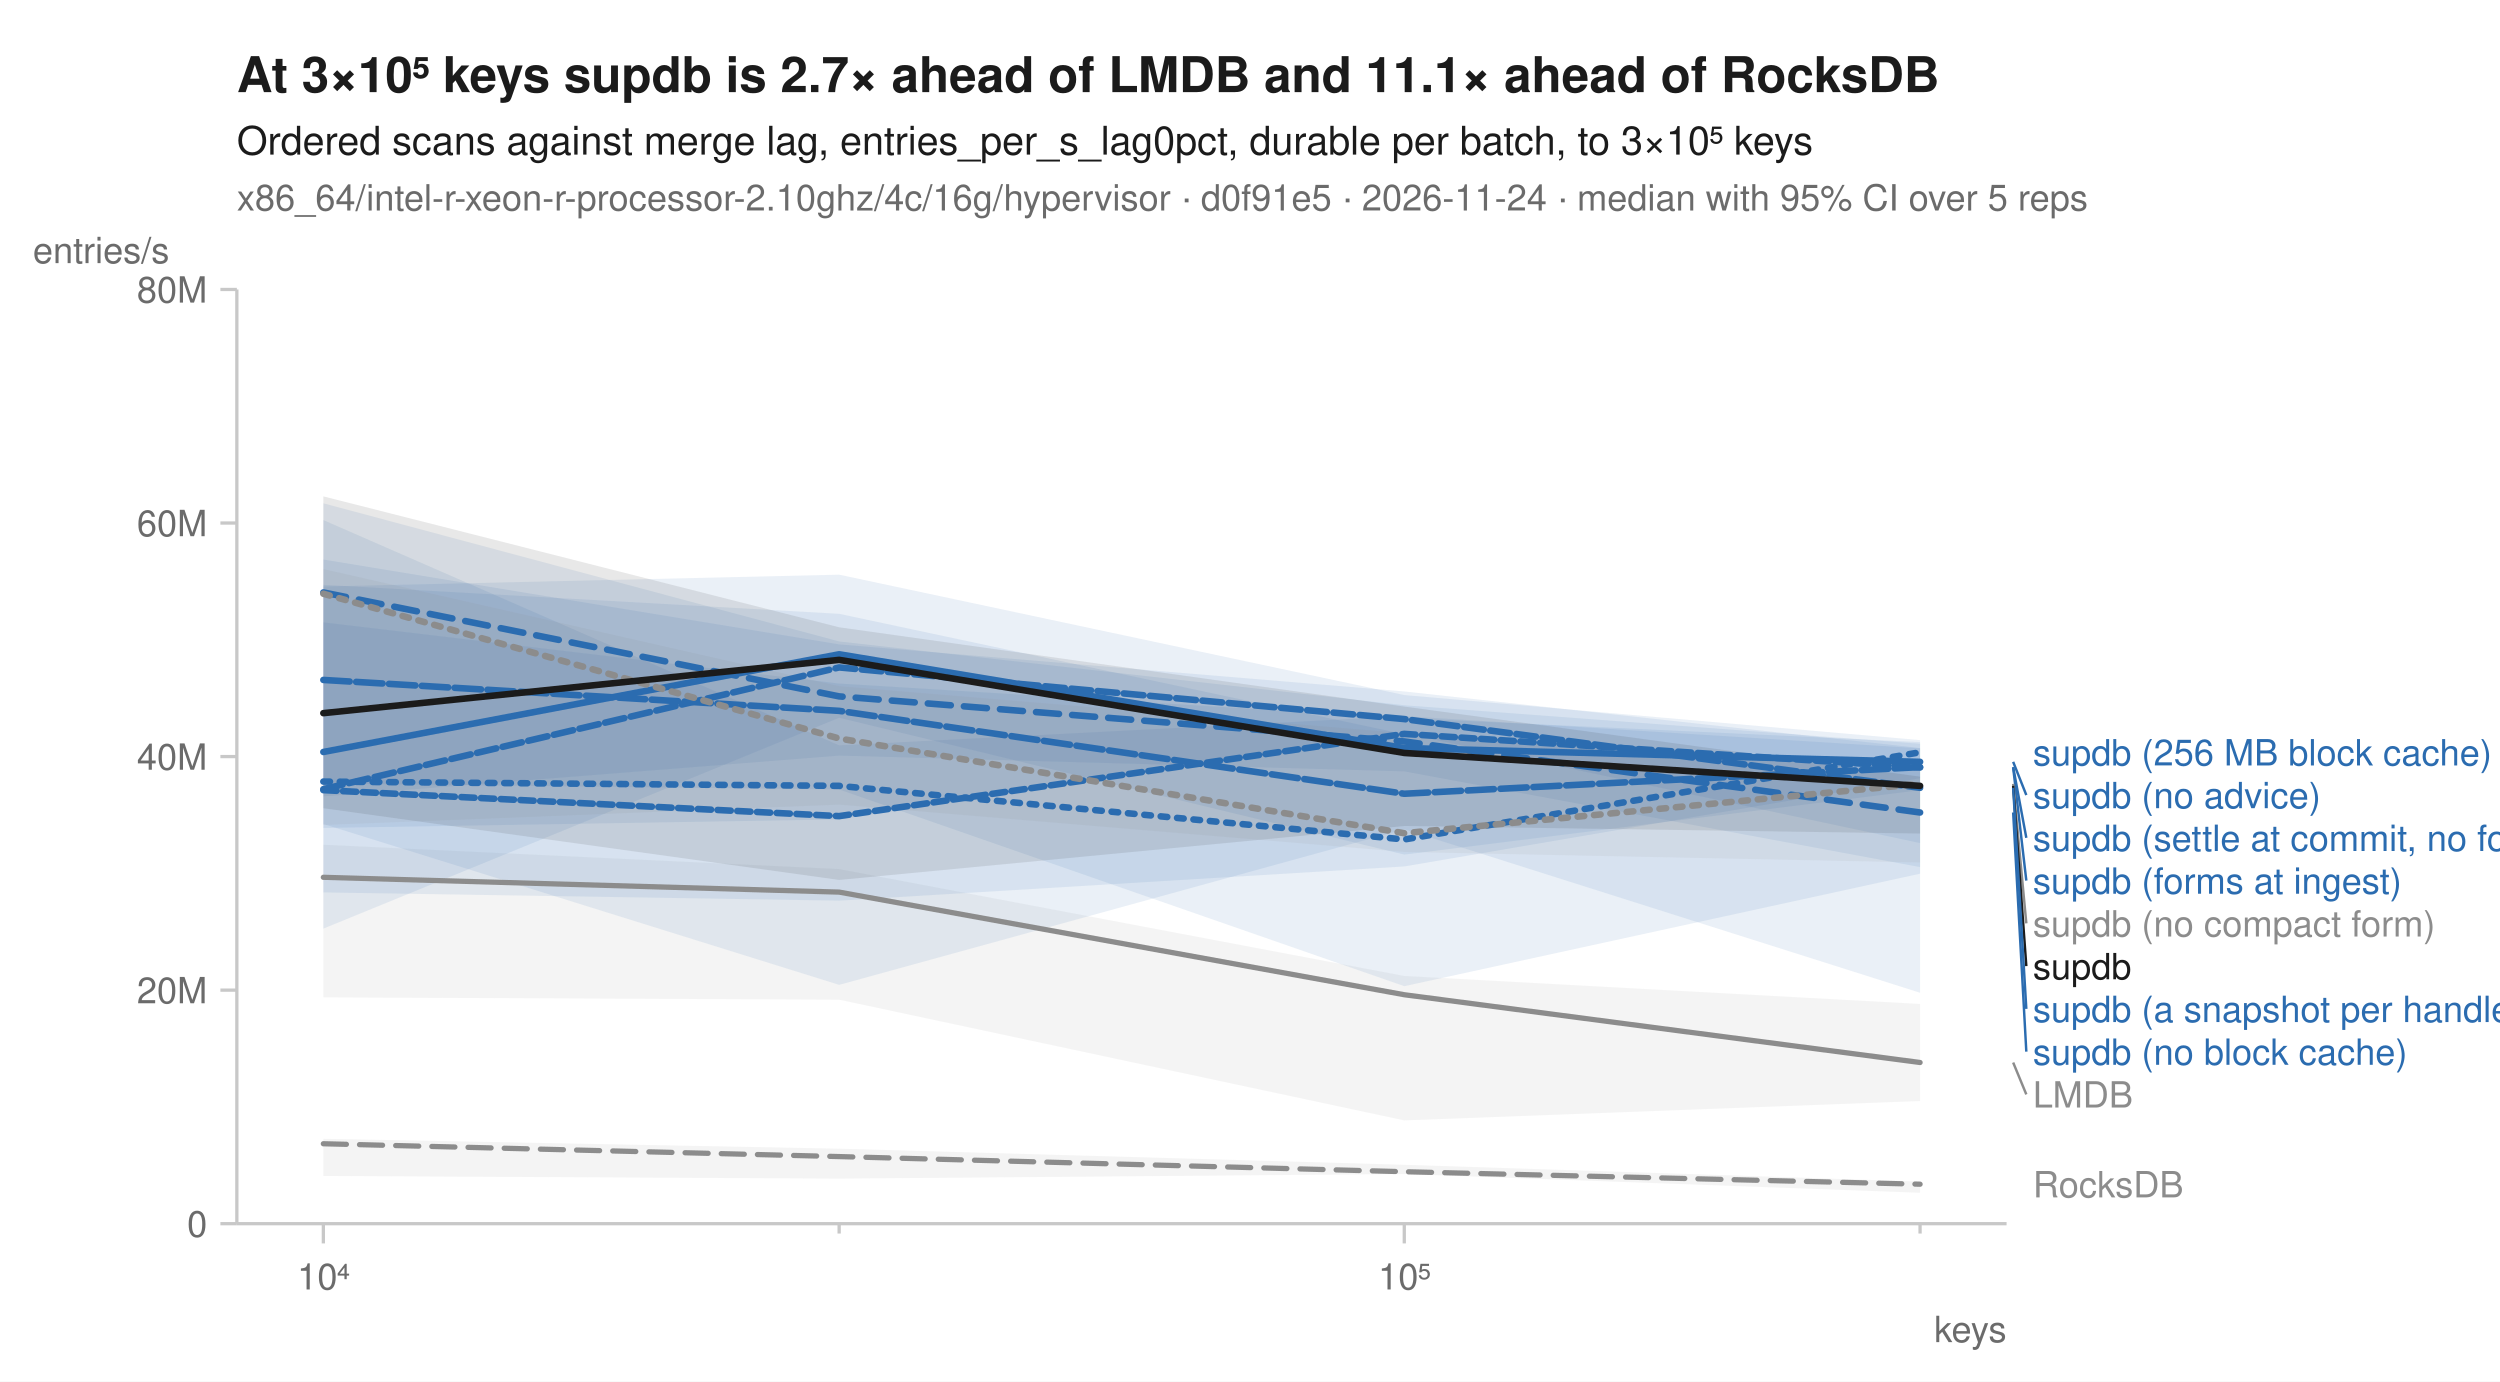
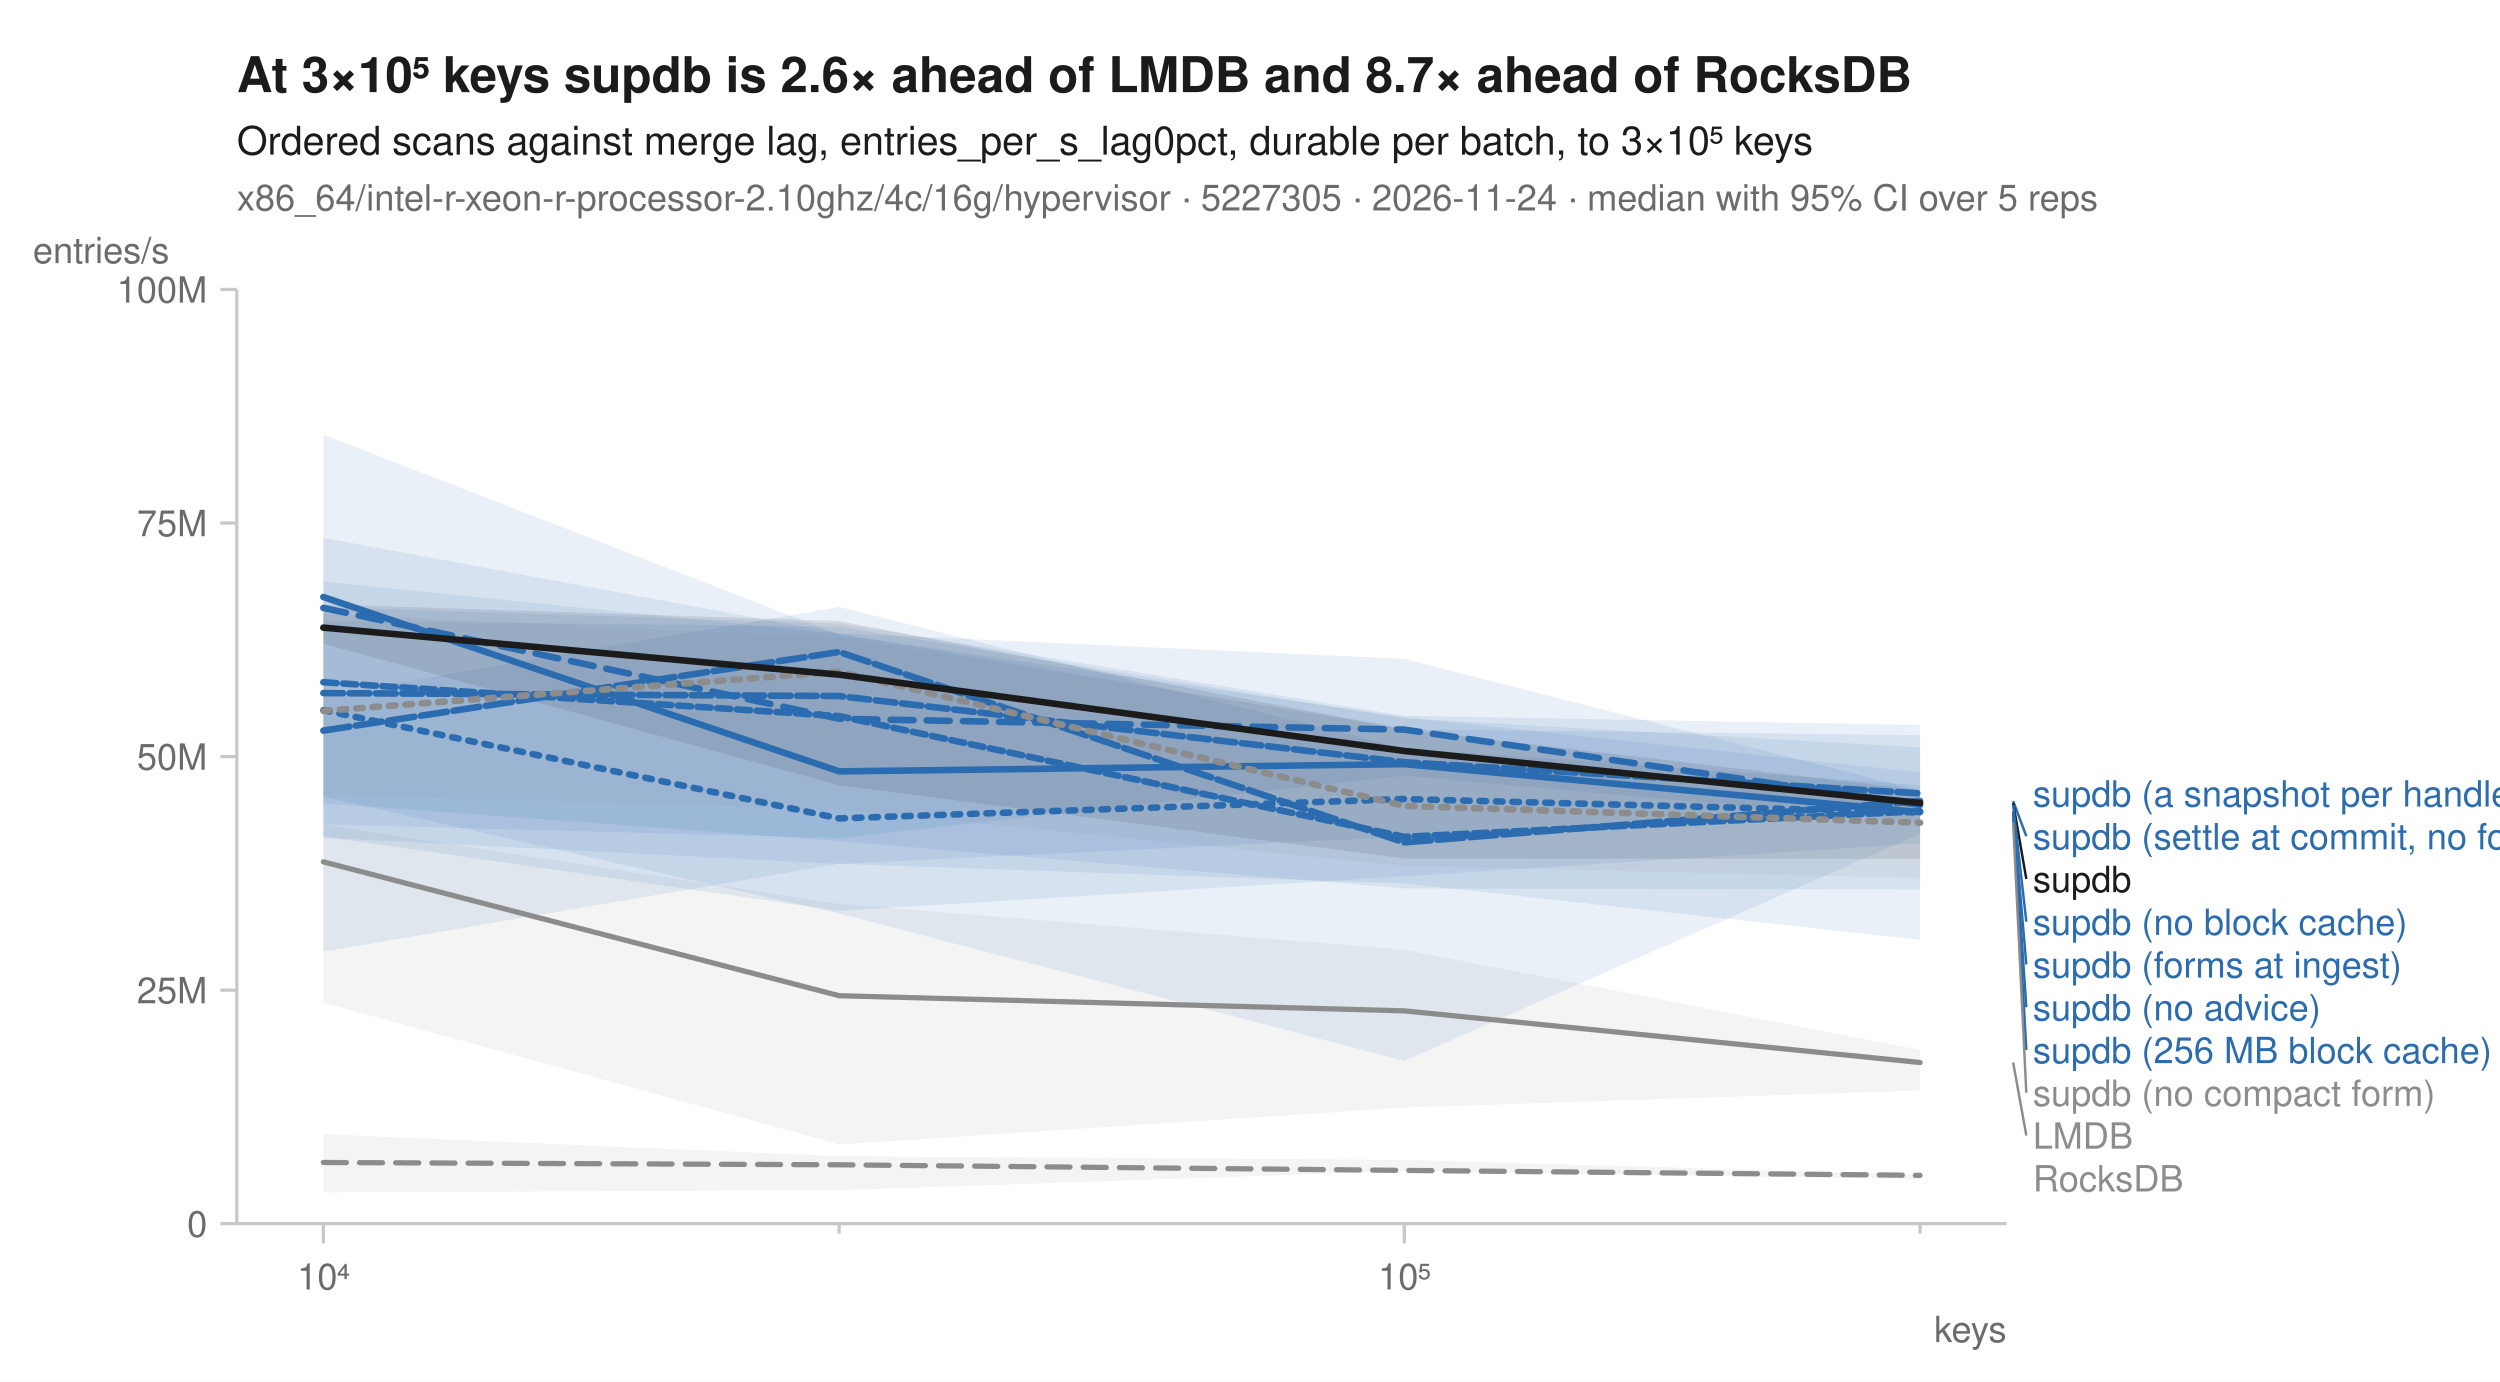
<svg xmlns="http://www.w3.org/2000/svg" width="760" height="420" viewBox="0 0 760 420" font-family="-apple-system, BlinkMacSystemFont, 'Segoe UI', Helvetica, Arial, sans-serif" fill="#1b1b1b">
  <rect width="760" height="420" fill="white" />
-   <text x="72" y="28" font-size="15" font-weight="600">At 3×10⁵ keys supdb is 2.7× ahead of LMDB and 11.1× ahead of RocksDB</text>
+   <text x="72" y="28" font-size="15" font-weight="600">At 3×10⁵ keys supdb is 2.6× ahead of LMDB and 8.7× ahead of RocksDB</text>
  <text x="72" y="47" font-size="12">Ordered scans against merge lag, entries_per_s_lag0pct, durable per batch, to 3×10⁵ keys</text>
-   <text x="72" y="64" font-size="11" fill="#6b6b6b">x86_64/intel-r-xeon-r-processor-2.10ghz/4c/16g/hypervisor · d0f91e5 · 2026-11-24 · median with 95% CI over 5 reps</text>
+   <text x="72" y="64" font-size="11" fill="#6b6b6b">x86_64/intel-r-xeon-r-processor-2.10ghz/4c/16g/hypervisor · 5227305 · 2026-11-24 · median with 95% CI over 5 reps</text>
  <line x1="72" y1="372" x2="610" y2="372" stroke="#c8c8c8" stroke-width="1" />
  <line x1="72" y1="88" x2="72" y2="372" stroke="#c8c8c8" stroke-width="1" />
  <line x1="98.3" y1="372" x2="98.3" y2="378" stroke="#c8c8c8" stroke-width="1" />
  <text x="98.3" y="392" font-size="11" text-anchor="middle" fill="#6b6b6b">10⁴</text>
  <line x1="255.1" y1="372" x2="255.1" y2="375" stroke="#c8c8c8" stroke-width="1" />
  <line x1="426.9" y1="372" x2="426.9" y2="378" stroke="#c8c8c8" stroke-width="1" />
  <text x="426.9" y="392" font-size="11" text-anchor="middle" fill="#6b6b6b">10⁵</text>
  <line x1="583.7" y1="372" x2="583.7" y2="375" stroke="#c8c8c8" stroke-width="1" />
  <text x="610" y="408" font-size="11" text-anchor="end" fill="#6b6b6b">keys</text>
  <line x1="67" y1="372.0" x2="72" y2="372.0" stroke="#c8c8c8" stroke-width="1" />
  <text x="63" y="376.0" font-size="11" text-anchor="end" fill="#6b6b6b">0</text>
  <line x1="67" y1="301.0" x2="72" y2="301.0" stroke="#c8c8c8" stroke-width="1" />
-   <text x="63" y="305.0" font-size="11" text-anchor="end" fill="#6b6b6b">20M</text>
+   <text x="63" y="305.0" font-size="11" text-anchor="end" fill="#6b6b6b">25M</text>
  <line x1="67" y1="230.0" x2="72" y2="230.0" stroke="#c8c8c8" stroke-width="1" />
-   <text x="63" y="234.0" font-size="11" text-anchor="end" fill="#6b6b6b">40M</text>
+   <text x="63" y="234.0" font-size="11" text-anchor="end" fill="#6b6b6b">50M</text>
  <line x1="67" y1="159.0" x2="72" y2="159.0" stroke="#c8c8c8" stroke-width="1" />
-   <text x="63" y="163.0" font-size="11" text-anchor="end" fill="#6b6b6b">60M</text>
+   <text x="63" y="163.0" font-size="11" text-anchor="end" fill="#6b6b6b">75M</text>
  <line x1="67" y1="88.0" x2="72" y2="88.0" stroke="#c8c8c8" stroke-width="1" />
-   <text x="63" y="92.0" font-size="11" text-anchor="end" fill="#6b6b6b">80M</text>
+   <text x="63" y="92.0" font-size="11" text-anchor="end" fill="#6b6b6b">100M</text>
  <text x="10" y="80" font-size="11" text-anchor="start" fill="#6b6b6b">entries/s</text>
-   <path d="M98.3,346.2 L255.1,349.2 L426.9,354.1 L583.7,359.2 L583.7,362.6 L426.9,356.9 L255.1,358.3 L98.3,357.5 Z" fill="#8c8c8c" fill-opacity="0.10" />
-   <path d="M98.3,256.8 L255.1,264.2 L426.9,296.7 L583.7,305.2 L583.7,334.7 L426.9,340.6 L255.1,303.9 L98.3,303.2 Z" fill="#8c8c8c" fill-opacity="0.10" />
-   <path d="M98.3,189.2 L255.1,207.8 L426.9,218.3 L583.7,225.6 L583.7,236.6 L426.9,263.4 L255.1,273.8 L98.3,271.3 Z" fill="#2b6cb0" fill-opacity="0.10" />
-   <path d="M98.3,153.0 L255.1,195.0 L426.9,214.4 L583.7,226.1 L583.7,263.6 L426.9,234.5 L255.1,229.7 L98.3,242.1 Z" fill="#2b6cb0" fill-opacity="0.10" />
-   <path d="M98.3,178.3 L255.1,174.7 L426.9,211.3 L583.7,225.0 L583.7,240.2 L426.9,259.8 L255.1,218.2 L98.3,282.3 Z" fill="#2b6cb0" fill-opacity="0.10" />
-   <path d="M98.3,170.1 L255.1,195.9 L426.9,210.2 L583.7,227.4 L583.7,256.3 L426.9,222.9 L255.1,249.1 L98.3,251.7 Z" fill="#2b6cb0" fill-opacity="0.10" />
-   <path d="M98.3,177.8 L255.1,186.6 L426.9,223.2 L583.7,232.6 L583.7,265.6 L426.9,299.8 L255.1,240.0 L98.3,238.2 Z" fill="#2b6cb0" fill-opacity="0.10" />
-   <path d="M98.3,158.1 L255.1,226.6 L426.9,217.7 L583.7,227.5 L583.7,301.8 L426.9,252.1 L255.1,299.4 L98.3,250.5 Z" fill="#2b6cb0" fill-opacity="0.10" />
-   <path d="M98.3,173.0 L255.1,208.6 L426.9,222.9 L583.7,232.7 L583.7,262.2 L426.9,259.0 L255.1,244.6 L98.3,250.8 Z" fill="#8c8c8c" fill-opacity="0.10" />
-   <path d="M98.3,150.9 L255.1,190.7 L426.9,214.8 L583.7,236.1 L583.7,253.4 L426.9,251.1 L255.1,267.5 L98.3,245.7 Z" fill="#1b1b1b" fill-opacity="0.10" />
-   <path d="M98.3,347.7 L255.1,351.6 L426.9,356.2 L583.7,360.0 " fill="none" stroke="#8c8c8c" stroke-width="1.6" stroke-linejoin="round" stroke-linecap="round" stroke-dasharray="7,4" />
-   <path d="M98.3,266.7 L255.1,271.2 L426.9,302.4 L583.7,323.0 " fill="none" stroke="#8c8c8c" stroke-width="1.6" stroke-linejoin="round" stroke-linecap="round" />
-   <path d="M98.3,237.6 L255.1,238.9 L426.9,255.2 L583.7,228.7 " fill="none" stroke="#2b6cb0" stroke-width="2" stroke-linejoin="round" stroke-linecap="round" stroke-dasharray="2,3" />
-   <path d="M98.3,180.1 L255.1,211.7 L426.9,225.4 L583.7,247.0 " fill="none" stroke="#2b6cb0" stroke-width="2" stroke-linejoin="round" stroke-linecap="round" stroke-dasharray="7,4" />
-   <path d="M98.3,228.6 L255.1,198.9 L426.9,227.4 L583.7,231.6 " fill="none" stroke="#2b6cb0" stroke-width="2" stroke-linejoin="round" stroke-linecap="round" />
-   <path d="M98.3,239.9 L255.1,202.9 L426.9,218.6 L583.7,239.5 " fill="none" stroke="#2b6cb0" stroke-width="2" stroke-linejoin="round" stroke-linecap="round" stroke-dasharray="6,2" />
-   <path d="M98.3,206.7 L255.1,216.1 L426.9,241.3 L583.7,233.2 " fill="none" stroke="#2b6cb0" stroke-width="2" stroke-linejoin="round" stroke-linecap="round" stroke-dasharray="8,2" />
-   <path d="M98.3,240.2 L255.1,248.1 L426.9,223.1 L583.7,233.3 " fill="none" stroke="#2b6cb0" stroke-width="2" stroke-linejoin="round" stroke-linecap="round" stroke-dasharray="4,2" />
-   <path d="M98.3,180.5 L255.1,224.5 L426.9,253.3 L583.7,238.3 " fill="none" stroke="#8c8c8c" stroke-width="2" stroke-linejoin="round" stroke-linecap="round" stroke-dasharray="2,3" />
-   <path d="M98.3,216.8 L255.1,200.6 L426.9,228.9 L583.7,238.9 " fill="none" stroke="#1b1b1b" stroke-width="2" stroke-linejoin="round" stroke-linecap="round" />
-   <text x="618.0" y="232.7" font-size="11" fill="#2b6cb0">supdb (256 MB block cache)</text>
-   <line x1="612.0" y1="231.6" x2="616.0" y2="241.7" stroke="#2b6cb0" stroke-width="0.75" />
-   <text x="618.0" y="245.7" font-size="11" fill="#2b6cb0">supdb (no advice)</text>
-   <line x1="612.0" y1="233.2" x2="616.0" y2="254.7" stroke="#2b6cb0" stroke-width="0.75" />
-   <text x="618.0" y="258.7" font-size="11" fill="#2b6cb0">supdb (settle at commit, no forms)</text>
-   <line x1="612.0" y1="233.3" x2="616.0" y2="267.7" stroke="#2b6cb0" stroke-width="0.75" />
-   <text x="618.0" y="271.7" font-size="11" fill="#2b6cb0">supdb (forms at ingest)</text>
-   <line x1="612.0" y1="238.3" x2="616.0" y2="280.7" stroke="#8c8c8c" stroke-width="0.75" />
-   <text x="618.0" y="284.7" font-size="11" fill="#8c8c8c">supdb (no compact form)</text>
-   <line x1="612.0" y1="238.9" x2="616.0" y2="293.7" stroke="#1b1b1b" stroke-width="0.75" />
-   <text x="618.0" y="297.7" font-size="11" fill="#1b1b1b">supdb</text>
-   <line x1="612.0" y1="239.5" x2="616.0" y2="306.7" stroke="#2b6cb0" stroke-width="0.75" />
-   <text x="618.0" y="310.7" font-size="11" fill="#2b6cb0">supdb (a snapshot per handle)</text>
-   <line x1="612.0" y1="247.0" x2="616.0" y2="319.7" stroke="#2b6cb0" stroke-width="0.75" />
-   <text x="618.0" y="323.7" font-size="11" fill="#2b6cb0">supdb (no block cache)</text>
-   <line x1="612.0" y1="323.0" x2="616.0" y2="332.7" stroke="#8c8c8c" stroke-width="0.75" />
-   <text x="618.0" y="336.7" font-size="11" fill="#8c8c8c">LMDB</text>
-   <text x="618.0" y="364.0" font-size="11" fill="#8c8c8c">RocksDB</text>
+   <path d="M98.3,344.8 L255.1,351.5 L426.9,352.6 L583.7,357.1 L583.7,358.5 L426.9,356.0 L255.1,361.8 L98.3,362.5 Z" fill="#8c8c8c" fill-opacity="0.10" />
+   <path d="M98.3,250.7 L255.1,274.8 L426.9,288.7 L583.7,319.2 L583.7,331.5 L426.9,336.7 L255.1,347.9 L98.3,304.8 Z" fill="#8c8c8c" fill-opacity="0.10" />
+   <path d="M98.3,211.5 L255.1,184.5 L426.9,227.5 L583.7,238.7 L583.7,253.5 L426.9,322.5 L255.1,277.7 L98.3,242.2 Z" fill="#2b6cb0" fill-opacity="0.10" />
+   <path d="M98.3,132.1 L255.1,192.9 L426.9,218.0 L583.7,234.8 L583.7,256.4 L426.9,266.4 L255.1,276.9 L98.3,254.3 Z" fill="#2b6cb0" fill-opacity="0.10" />
+   <path d="M98.3,163.5 L255.1,192.5 L426.9,200.3 L583.7,240.3 L583.7,249.9 L426.9,235.8 L255.1,254.8 L98.3,250.6 Z" fill="#2b6cb0" fill-opacity="0.10" />
+   <path d="M98.3,188.7 L255.1,190.5 L426.9,218.4 L583.7,227.2 L583.7,245.1 L426.9,254.4 L255.1,262.6 L98.3,254.7 Z" fill="#2b6cb0" fill-opacity="0.10" />
+   <path d="M98.3,176.8 L255.1,192.7 L426.9,221.7 L583.7,223.5 L583.7,270.4 L426.9,270.1 L255.1,255.7 L98.3,244.2 Z" fill="#2b6cb0" fill-opacity="0.10" />
+   <path d="M98.3,184.6 L255.1,189.5 L426.9,217.6 L583.7,220.4 L583.7,285.7 L426.9,268.6 L255.1,262.6 L98.3,289.3 Z" fill="#2b6cb0" fill-opacity="0.10" />
+   <path d="M98.3,186.6 L255.1,193.9 L426.9,221.1 L583.7,244.8 L583.7,267.0 L426.9,263.2 L255.1,246.0 L98.3,241.7 Z" fill="#8c8c8c" fill-opacity="0.10" />
+   <path d="M98.3,183.7 L255.1,188.8 L426.9,221.7 L583.7,240.2 L583.7,261.1 L426.9,261.0 L255.1,238.7 L98.3,195.7 Z" fill="#1b1b1b" fill-opacity="0.10" />
+   <path d="M98.3,353.4 L255.1,354.1 L426.9,355.8 L583.7,357.3 " fill="none" stroke="#8c8c8c" stroke-width="1.6" stroke-linejoin="round" stroke-linecap="round" stroke-dasharray="7,4" />
+   <path d="M98.3,262.0 L255.1,302.7 L426.9,307.3 L583.7,323.0 " fill="none" stroke="#8c8c8c" stroke-width="1.6" stroke-linejoin="round" stroke-linecap="round" />
+   <path d="M98.3,215.9 L255.1,248.8 L426.9,242.9 L583.7,247.0 " fill="none" stroke="#2b6cb0" stroke-width="2" stroke-linejoin="round" stroke-linecap="round" stroke-dasharray="2,3" />
+   <path d="M98.3,184.8 L255.1,218.5 L426.9,221.8 L583.7,244.7 " fill="none" stroke="#2b6cb0" stroke-width="2" stroke-linejoin="round" stroke-linecap="round" stroke-dasharray="7,4" />
+   <path d="M98.3,181.5 L255.1,234.5 L426.9,232.3 L583.7,246.9 " fill="none" stroke="#2b6cb0" stroke-width="2" stroke-linejoin="round" stroke-linecap="round" />
+   <path d="M98.3,210.7 L255.1,211.6 L426.9,231.7 L583.7,241.2 " fill="none" stroke="#2b6cb0" stroke-width="2" stroke-linejoin="round" stroke-linecap="round" stroke-dasharray="6,2" />
+   <path d="M98.3,222.1 L255.1,198.2 L426.9,256.1 L583.7,243.5 " fill="none" stroke="#2b6cb0" stroke-width="2" stroke-linejoin="round" stroke-linecap="round" stroke-dasharray="8,2" />
+   <path d="M98.3,207.4 L255.1,217.7 L426.9,254.4 L583.7,246.6 " fill="none" stroke="#2b6cb0" stroke-width="2" stroke-linejoin="round" stroke-linecap="round" stroke-dasharray="4,2" />
+   <path d="M98.3,216.1 L255.1,204.2 L426.9,245.0 L583.7,250.1 " fill="none" stroke="#8c8c8c" stroke-width="2" stroke-linejoin="round" stroke-linecap="round" stroke-dasharray="2,3" />
+   <path d="M98.3,190.8 L255.1,205.1 L426.9,228.3 L583.7,244.1 " fill="none" stroke="#1b1b1b" stroke-width="2" stroke-linejoin="round" stroke-linecap="round" />
+   <text x="618.0" y="245.2" font-size="11" fill="#2b6cb0">supdb (a snapshot per handle)</text>
+   <line x1="612.0" y1="243.5" x2="616.0" y2="254.2" stroke="#2b6cb0" stroke-width="0.75" />
+   <text x="618.0" y="258.2" font-size="11" fill="#2b6cb0">supdb (settle at commit, no forms)</text>
+   <line x1="612.0" y1="244.1" x2="616.0" y2="267.2" stroke="#1b1b1b" stroke-width="0.75" />
+   <text x="618.0" y="271.2" font-size="11" fill="#1b1b1b">supdb</text>
+   <line x1="612.0" y1="244.7" x2="616.0" y2="280.2" stroke="#2b6cb0" stroke-width="0.75" />
+   <text x="618.0" y="284.2" font-size="11" fill="#2b6cb0">supdb (no block cache)</text>
+   <line x1="612.0" y1="246.6" x2="616.0" y2="293.2" stroke="#2b6cb0" stroke-width="0.75" />
+   <text x="618.0" y="297.2" font-size="11" fill="#2b6cb0">supdb (forms at ingest)</text>
+   <line x1="612.0" y1="246.9" x2="616.0" y2="306.2" stroke="#2b6cb0" stroke-width="0.75" />
+   <text x="618.0" y="310.2" font-size="11" fill="#2b6cb0">supdb (no advice)</text>
+   <line x1="612.0" y1="247.0" x2="616.0" y2="319.2" stroke="#2b6cb0" stroke-width="0.75" />
+   <text x="618.0" y="323.2" font-size="11" fill="#2b6cb0">supdb (256 MB block cache)</text>
+   <line x1="612.0" y1="250.1" x2="616.0" y2="332.2" stroke="#8c8c8c" stroke-width="0.75" />
+   <text x="618.0" y="336.2" font-size="11" fill="#8c8c8c">supdb (no compact form)</text>
+   <line x1="612.0" y1="323.0" x2="616.0" y2="345.2" stroke="#8c8c8c" stroke-width="0.75" />
+   <text x="618.0" y="349.2" font-size="11" fill="#8c8c8c">LMDB</text>
+   <text x="618.0" y="362.2" font-size="11" fill="#8c8c8c">RocksDB</text>
</svg>
